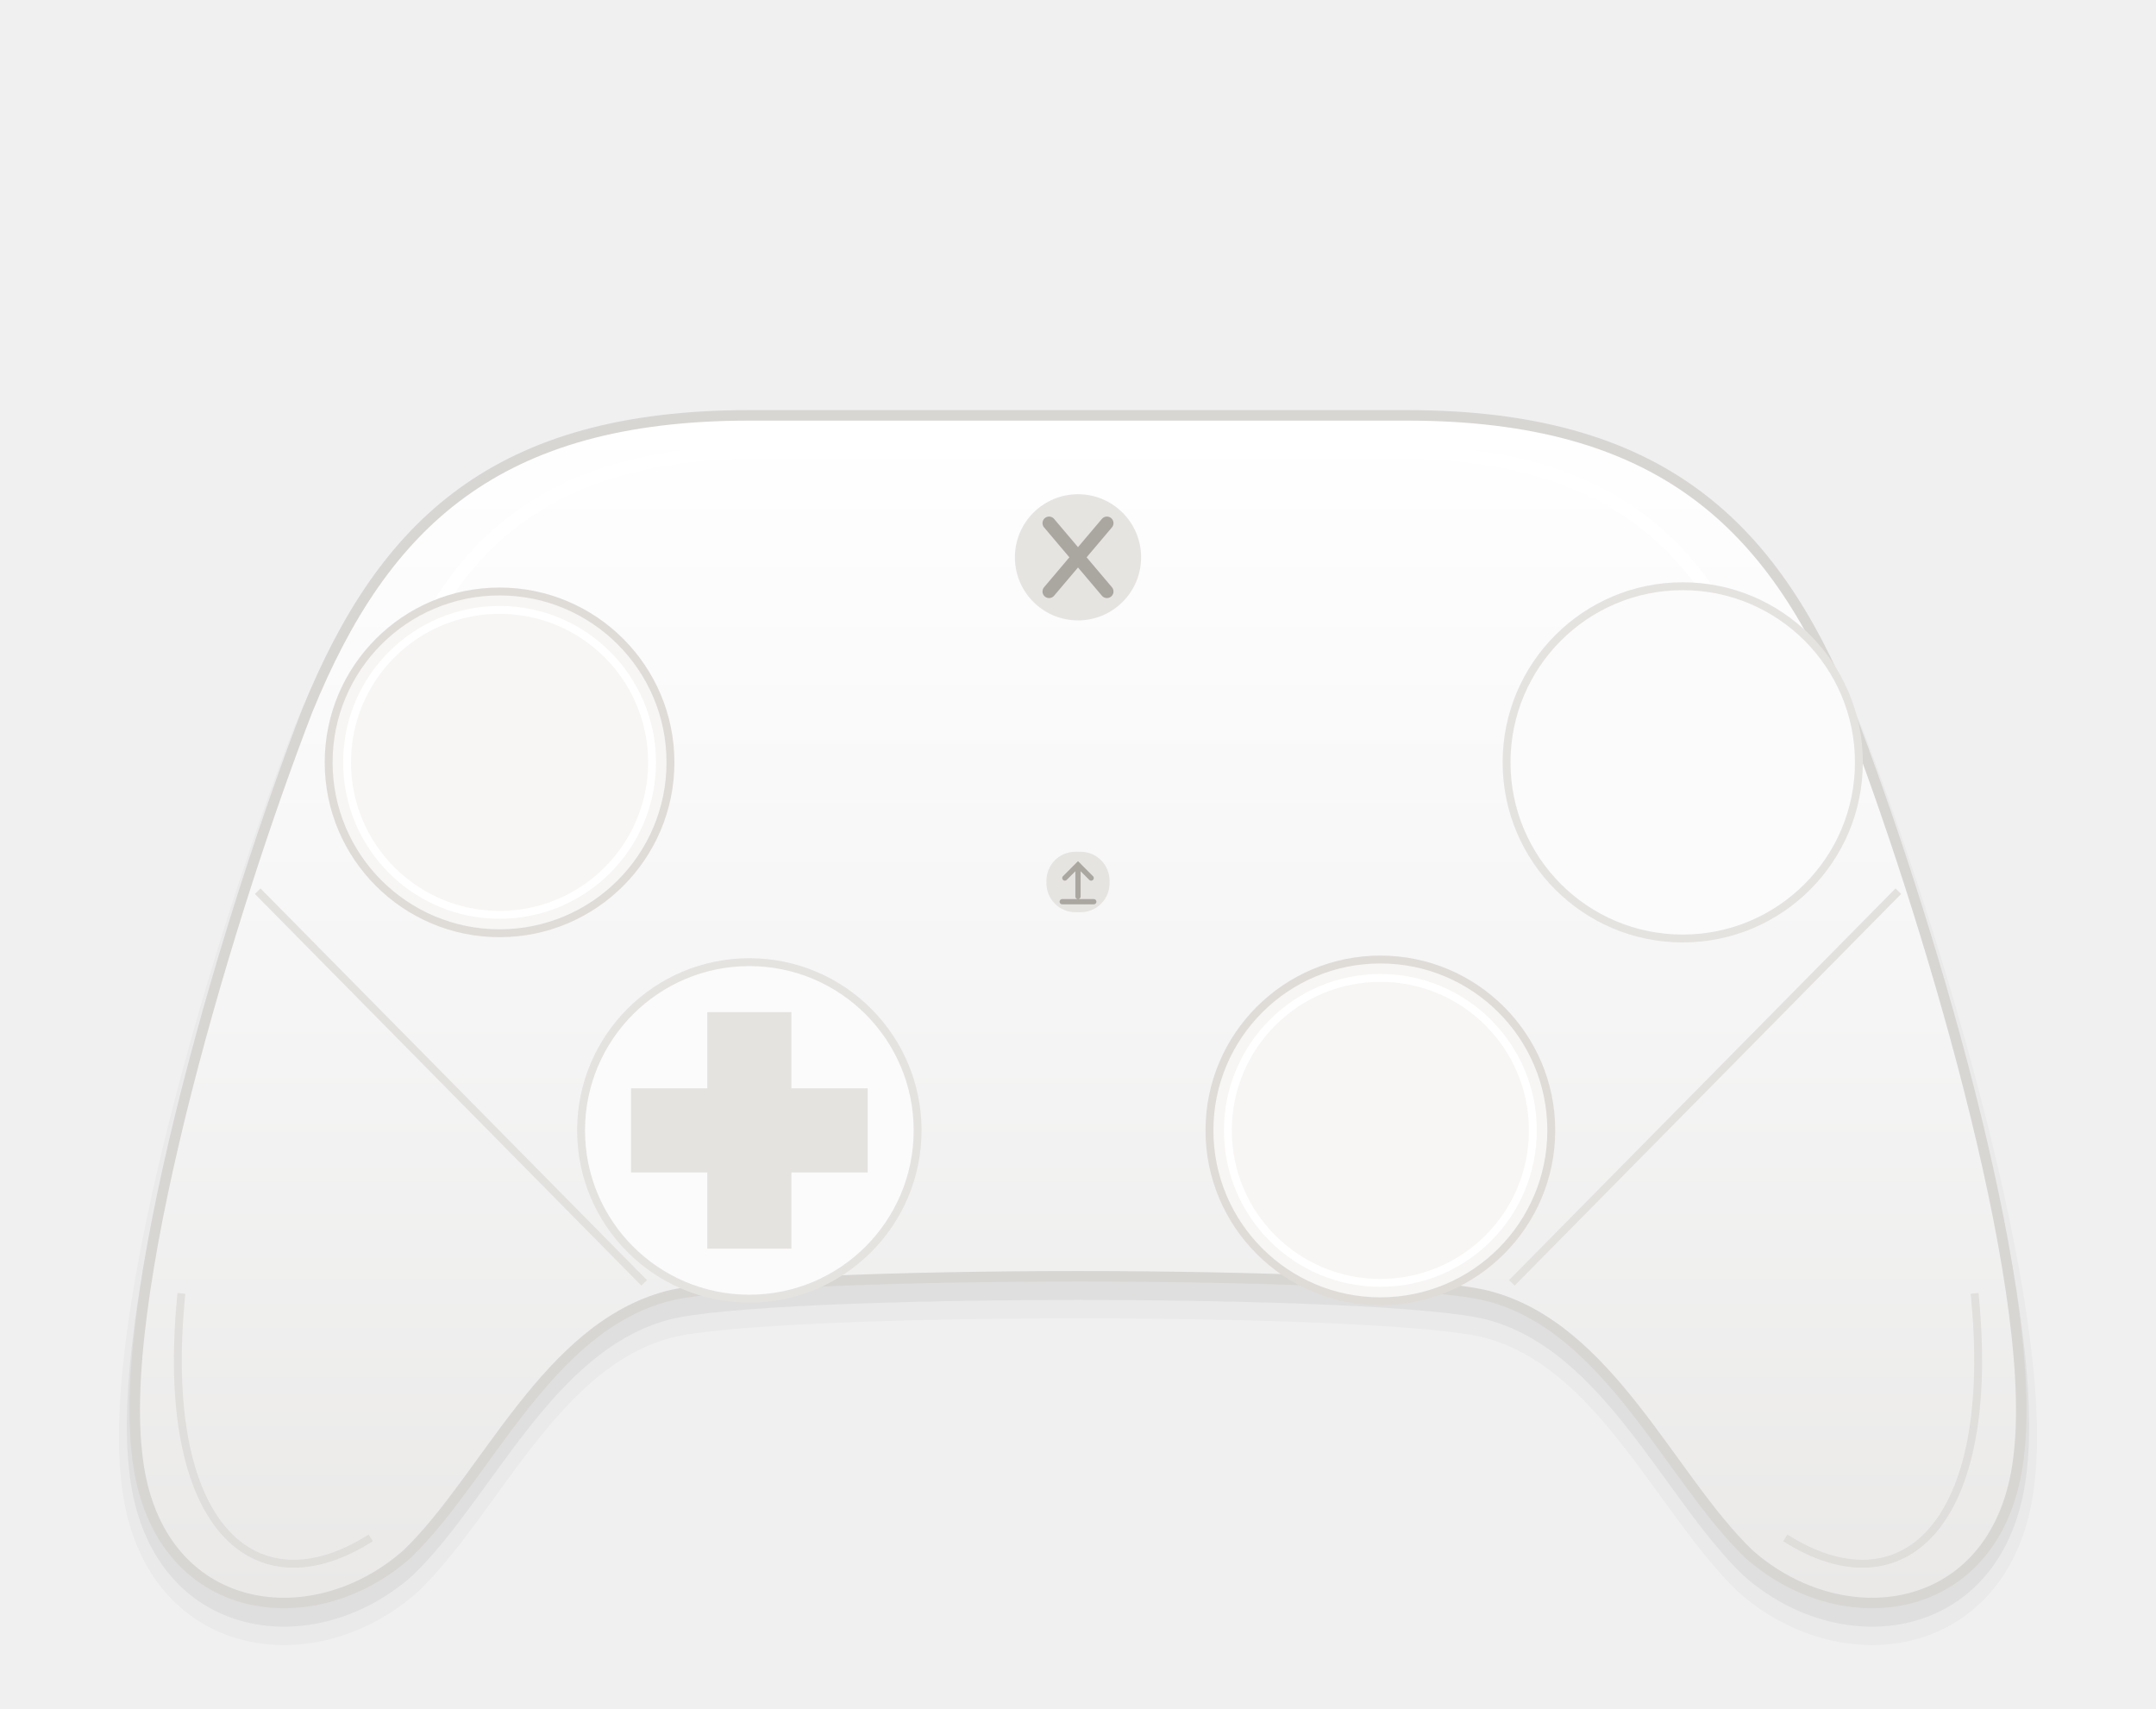
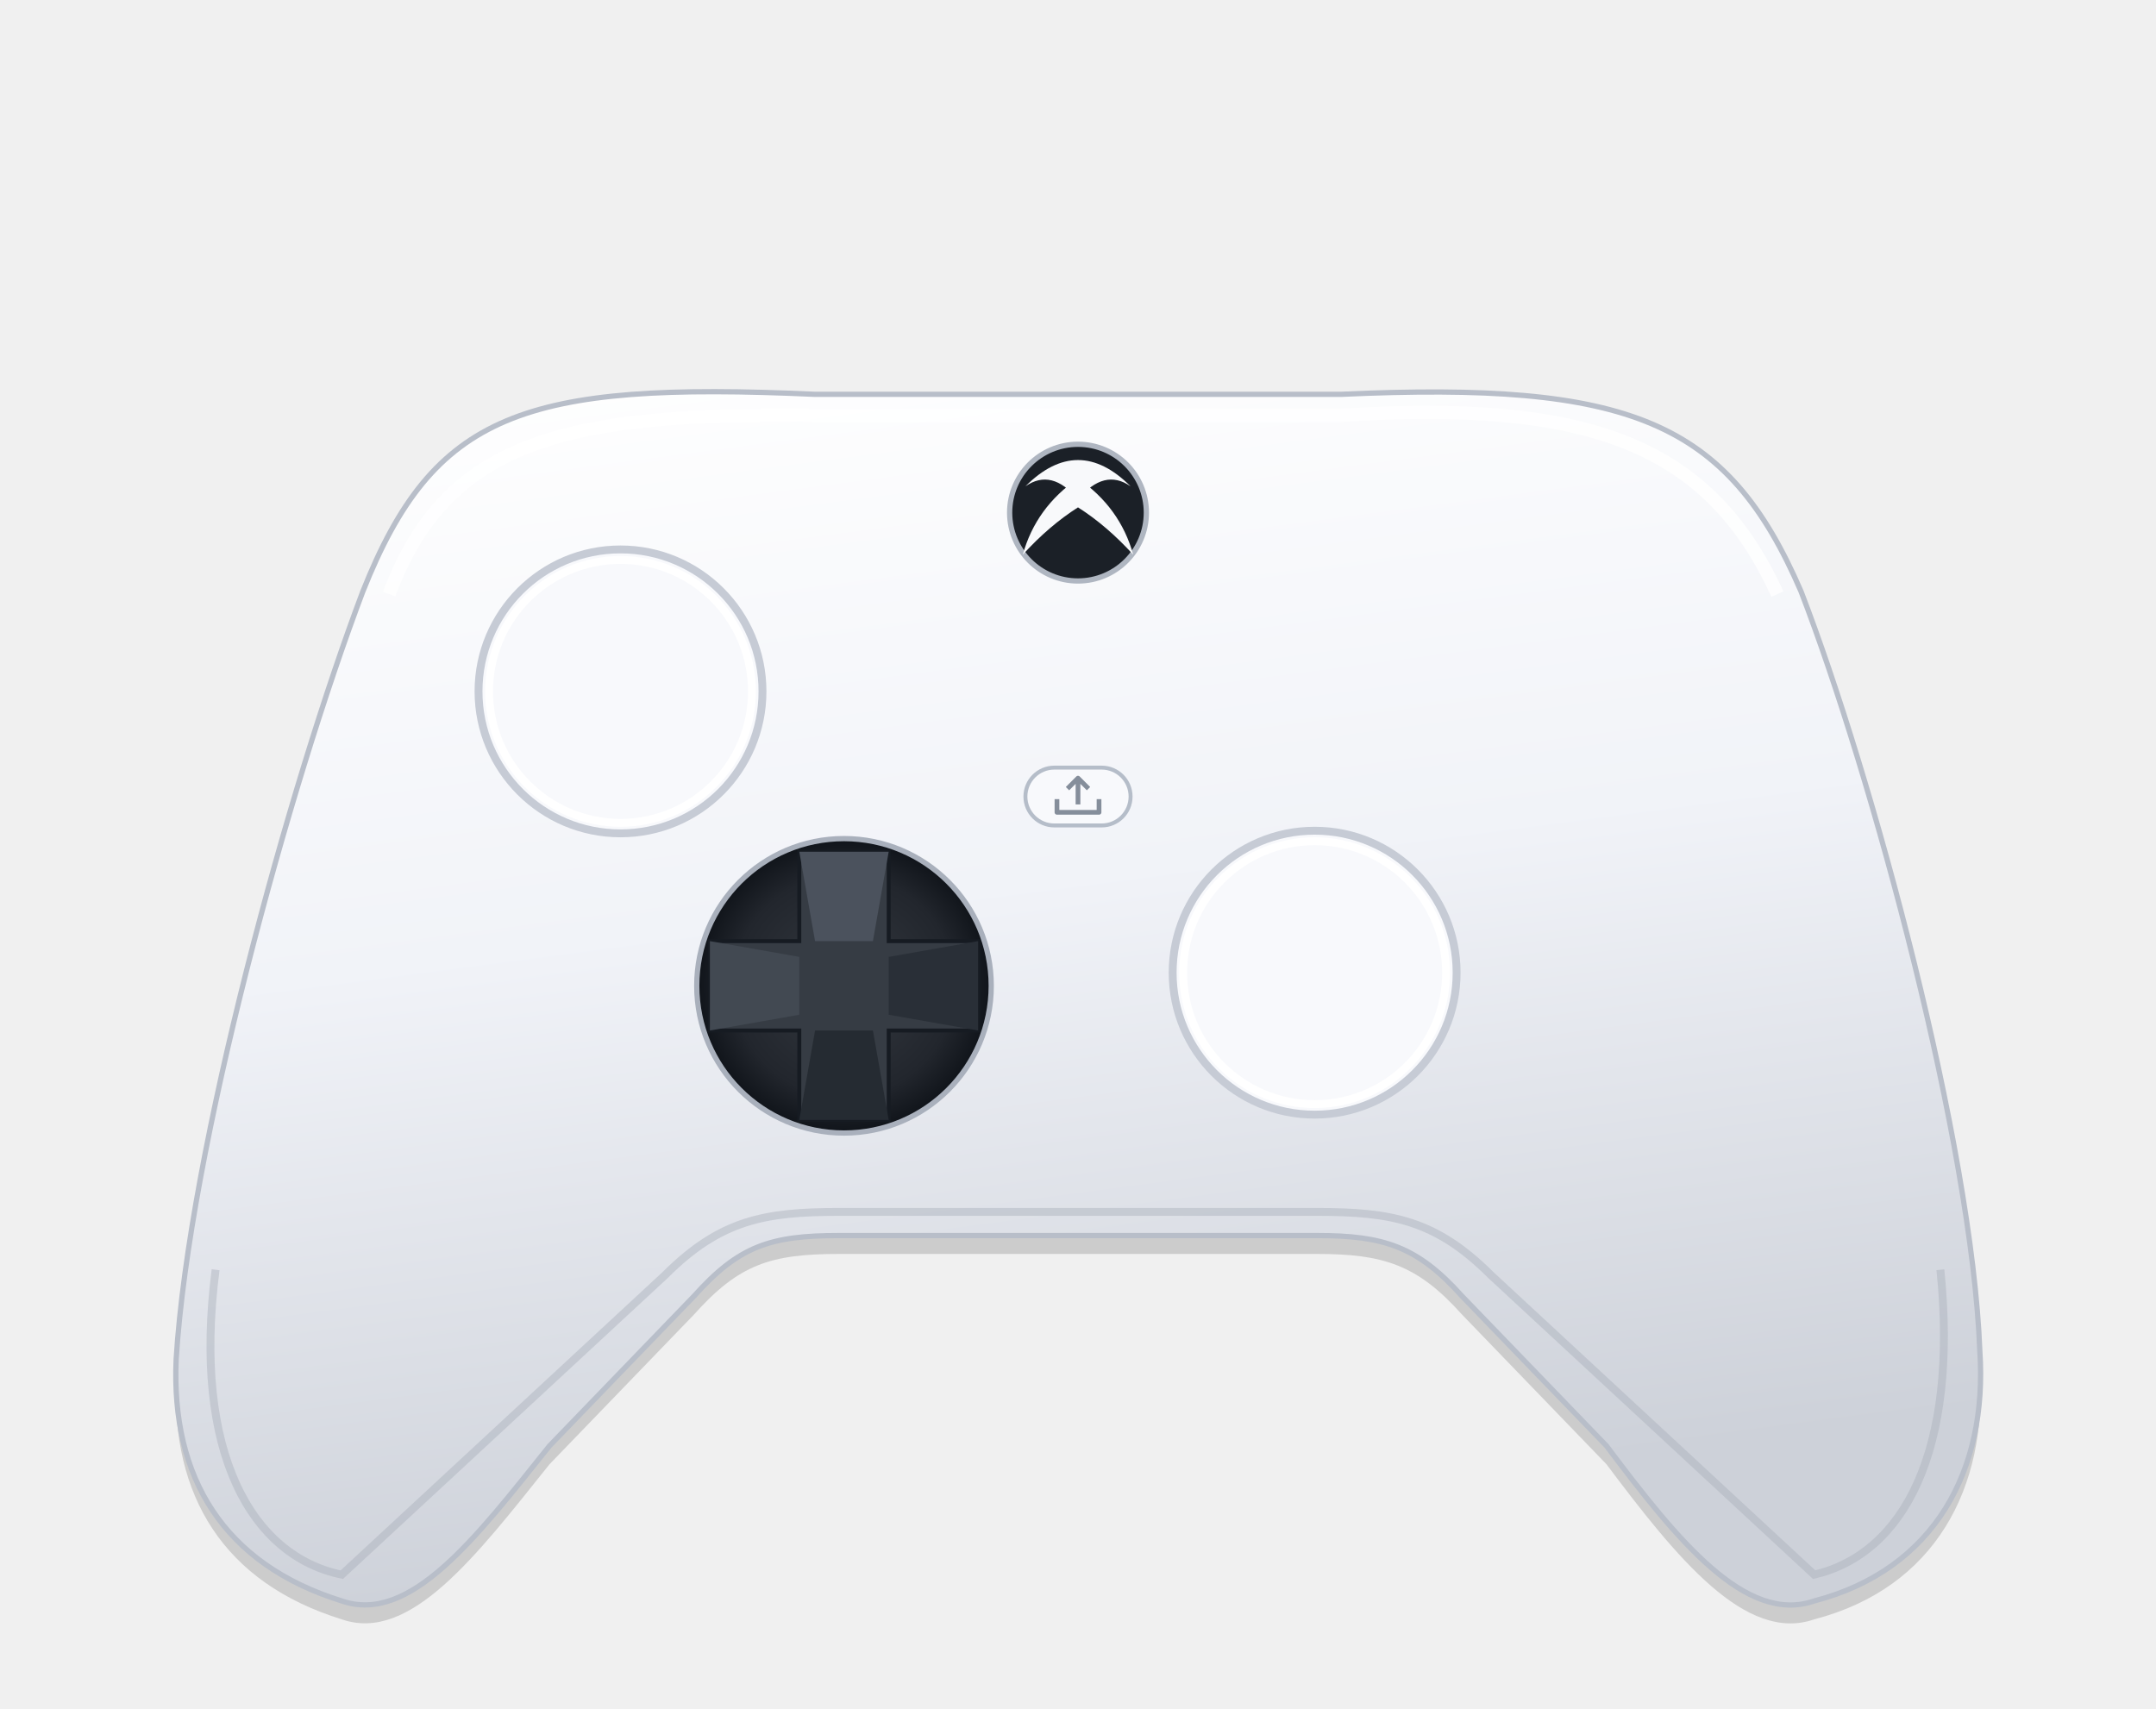
<svg xmlns="http://www.w3.org/2000/svg" xmlns:xlink="http://www.w3.org/1999/xlink" width="820" height="650" viewBox="0 0 820 650">
  <defs>
-     <linearGradient id="shell" x1="0" y1="0" x2="0" y2="1">
+     <linearGradient id="shell" x2=".2" y2="1">
      <stop stop-color="#fff" />
-       <stop offset=".5" stop-color="#f5f5f5" />
-       <stop offset="1" stop-color="#eae9e8" />
+       <stop offset=".48" stop-color="#f1f3f8" />
+       <stop offset="1" stop-color="#cdd1d9" />
    </linearGradient>
-     <path id="body" d="M285 158H535C631 158 674 199 703 270C732 345 775 487 768 552C762 615 702 624 665 591C635 562 612 505 566 493C527 483 293 483 254 493C208 505 185 562 155 591C118 624 58 615 52 552C45 487 88 345 117 270C146 199 189 158 285 158Z" />
+     <radialGradient id="dish">
+       <stop stop-color="#353a41" />
+       <stop offset=".75" stop-color="#22262d" />
+       <stop offset="1" stop-color="#10141a" />
+     </radialGradient>
+     <path id="body" d="M310 150H510C620 145 657 160 685 225C712 295 750 435 753 514C756 559 736 597 690 609C664 618 638 586 611 550L556 493C539 474 526 470 501 470H319C293 470 281 474 264 493L209 550C181 585 156 618 130 609C85 595 65 562 67 517C72 437 110 299 138 225C165 157 199 145 310 150Z" />
  </defs>
-   <use xlink:href="#body" transform="translate(0 10)" fill="#000" stroke="#000" stroke-width="12" opacity=".025" />
-   <use xlink:href="#body" transform="translate(0 6)" fill="#000" stroke="#000" stroke-width="6" opacity=".05" />
-   <use xlink:href="#body" fill="url(#shell)" stroke="#d8d6d3" stroke-width="4" />
-   <path d="M98 339L245 488M722 339L575 488" fill="none" stroke="#e3e1de" stroke-width="3" />
-   <path d="M154 257C177 196 222 173 285 172H535C598 173 643 196 666 257" fill="none" stroke="#fff" stroke-width="5" opacity=".85" />
-   <path d="M69 492C60 581 97 613 141 585M751 492C760 581 723 613 679 585" fill="none" stroke="#d6d3cf" stroke-width="3" opacity=".55" />
-   <g fill="#f7f6f4" stroke="#dfdcd8" stroke-width="3">
-     <circle cx="190" cy="290" r="65" />
-     <circle cx="525" cy="430" r="65" />
+   <use xlink:href="#body" transform="translate(0 7)" fill="#000" opacity=".15" />
+   <use xlink:href="#body" fill="url(#shell)" stroke="#b8bec9" stroke-width="2" />
+   <path d="M148 226C170 167 216 157 310 158H510C604 152 650 169 676 226" fill="none" stroke="#fff" stroke-width="5" opacity=".8" />
+   <path d="M82 483C73 553 96 592 130 599L253 485C274 464 291 461 319 461H501C529 461 546 464 567 485L690 599C724 591 745 552 738 483" fill="none" stroke="#a9afba" stroke-width="3" opacity=".45" />
+   <g fill="#f8f9fc" stroke="#c6cbd5" stroke-width="3">
+     <circle cx="236" cy="263" r="54" />
+     <circle cx="500" cy="370" r="54" />
  </g>
  <g fill="none" stroke="#fff" stroke-width="3">
-     <circle cx="190" cy="290" r="58" />
-     <circle cx="525" cy="430" r="58" />
+     <circle cx="236" cy="263" r="50" />
+     <circle cx="500" cy="370" r="50" />
  </g>
-   <circle cx="410" cy="212" r="24" fill="#e6e4e1" />
-   <path d="M399 199L421 225M421 199L399 225" stroke="#aaa6a0" stroke-width="5" stroke-linecap="round" />
-   <g fill="#fbfbfb" stroke="#e5e3e0" stroke-width="3">
-     <circle cx="285" cy="430" r="64" />
-     <circle cx="640" cy="290" r="67" />
-   </g>
-   <path d="M269 385H301V414H330V446H301V475H269V446H240V414H269Z" fill="#e5e3e0" />
-   <rect x="398" y="324" width="24" height="23" rx="11" fill="#e6e4e1" />
-   <path d="M410 341V330M405 334L410 329L415 334M404 343H416" fill="none" stroke="#aaa6a0" stroke-width="2" stroke-linecap="round" />
+   <circle cx="321" cy="375" r="56" fill="url(#dish)" stroke="#a9b0bc" stroke-width="2" />
+   <path d="M304 324H338V358H372V392H338V426H304V392H270V358H304Z" fill="#363c44" stroke="#161b22" stroke-width="1.5" />
+   <path d="M304 324H338L332 358H310Z" fill="#4b525d" />
+   <path d="M270 358L304 364V386L270 392Z" fill="#424952" />
+   <path d="M338 364L372 358V392L338 386Z" fill="#292f37" />
+   <path d="M310 392H332L338 426H304Z" fill="#252b32" />
+   <circle cx="410" cy="195" r="26" fill="#1b2027" stroke="#afb6c1" stroke-width="2" />
+   <path d="M390 185Q410 165 430 185Q420 178 410 190Q400 178 390 185M389 211Q394 193 410 182Q426 193 431 211Q421 200 410 193Q399 200 389 211" fill="#f8f9fb" />
+   <rect x="390" y="292" width="40" height="22" rx="11" fill="#f8f9fc" stroke="#b5bdc9" stroke-width="1.5" />
+   <path d="M410 306V297M406 300L410 296L414 300M402 304V309H418V304" fill="none" stroke="#858e9b" stroke-width="1.8" stroke-linejoin="round" />
</svg>
